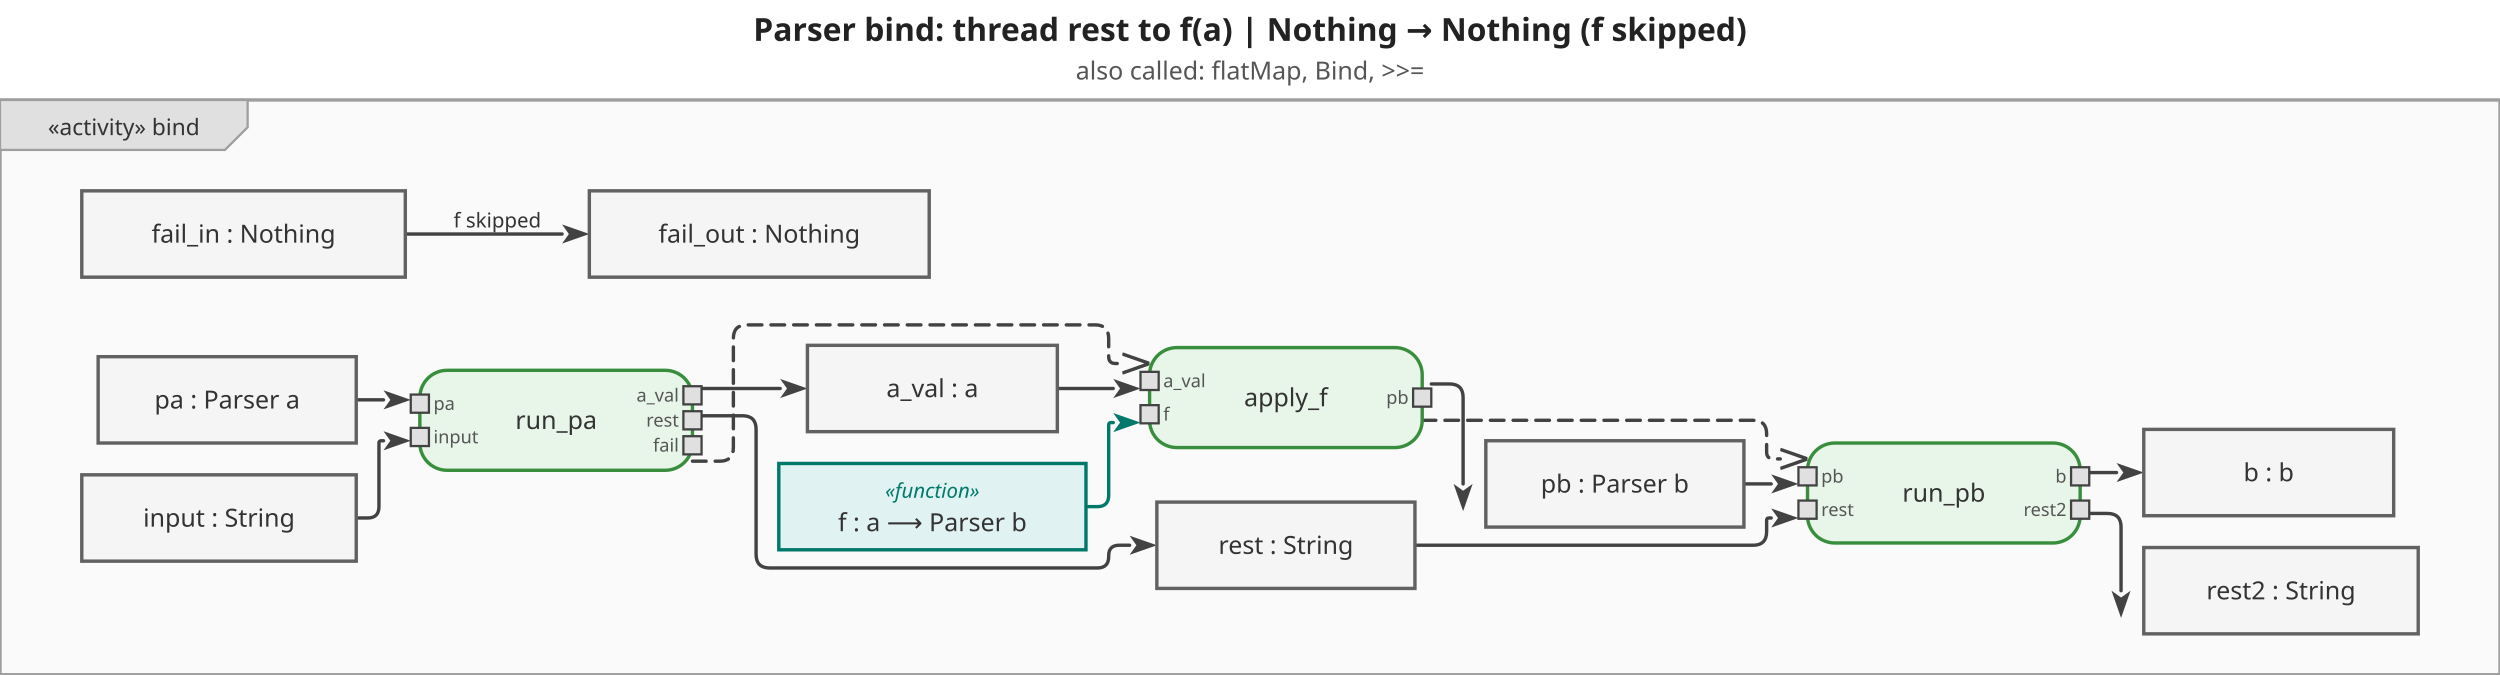
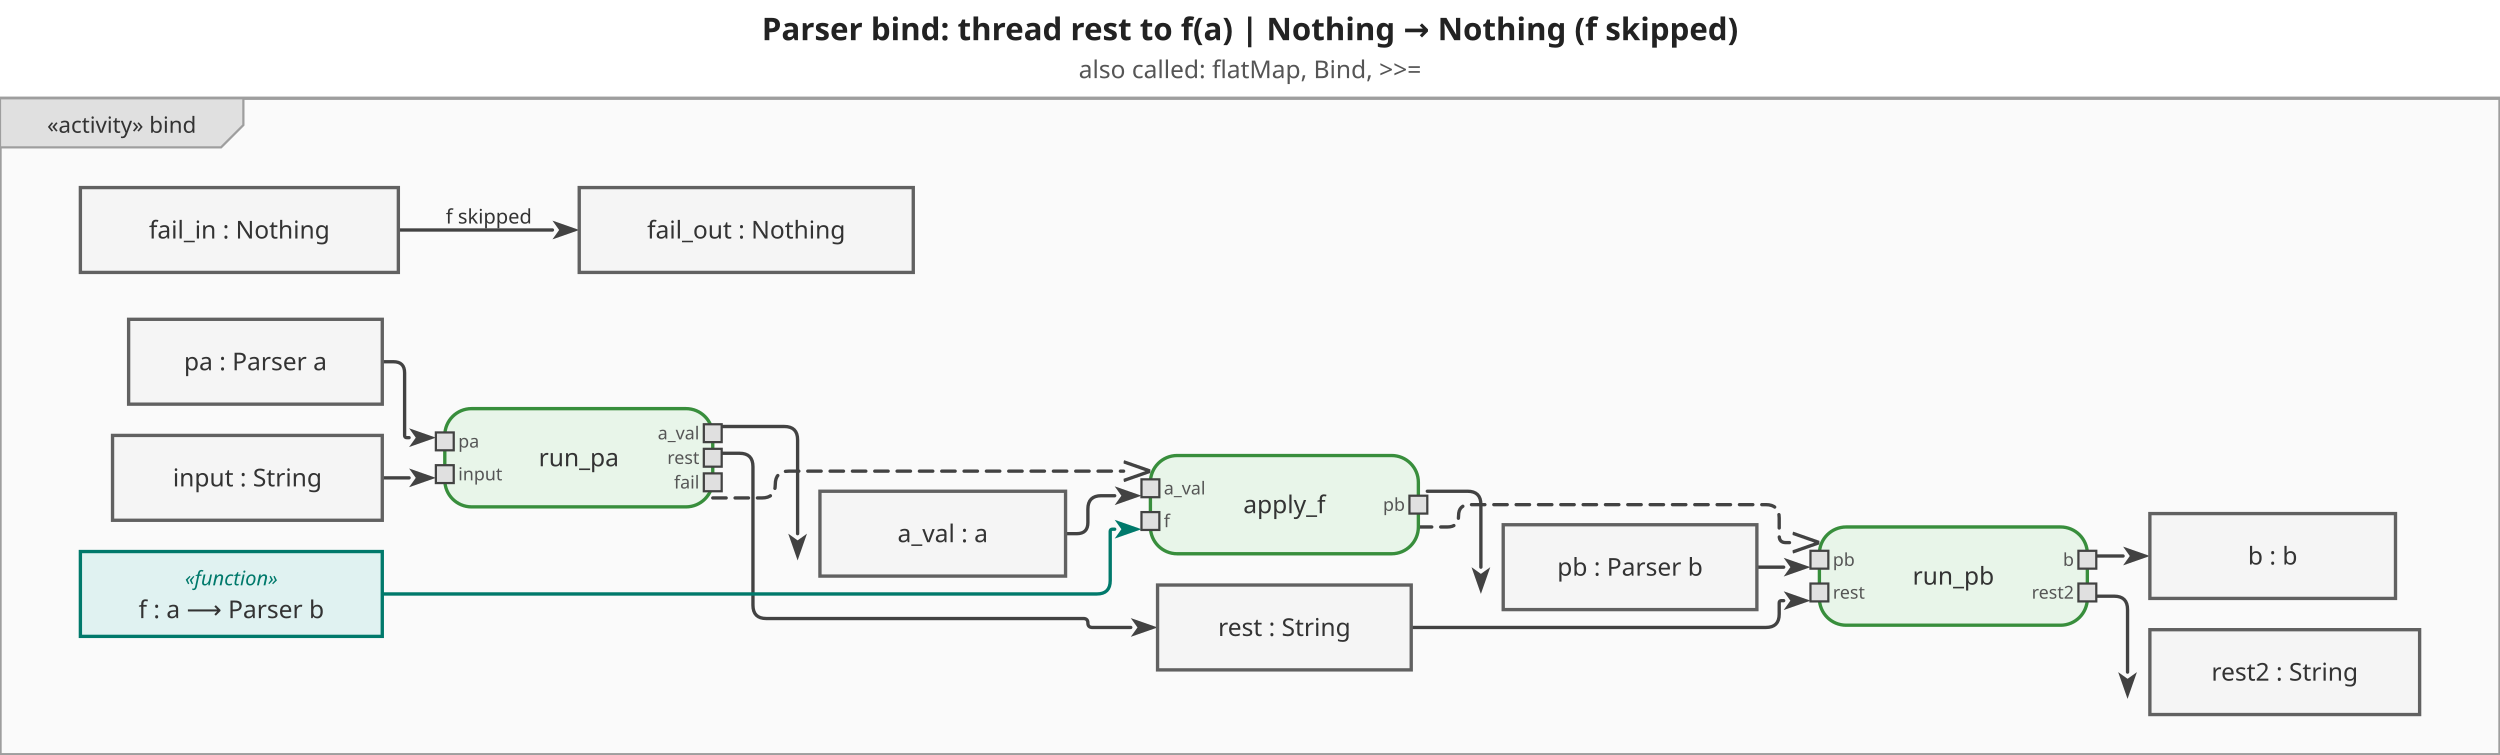
- <svg xmlns="http://www.w3.org/2000/svg" viewBox="0 0 1100.4 297" width="1100.4" height="297">
+ <svg xmlns="http://www.w3.org/2000/svg" viewBox="0 0 1119.6 338" width="1119.6" height="338">
  <defs>
    <marker id="arrowFilled" viewBox="0 0 10 10" refX="0" refY="5" markerWidth="8" markerHeight="8" orient="auto-start-reverse">
      <path d="M0,1.5 L10,5 L0,8.5 L2.5,5 Z" fill="#424242" />
    </marker>
    <marker id="arrowOpen" viewBox="0 0 10 10" refX="0" refY="5" markerWidth="8" markerHeight="8" orient="auto-start-reverse">
      <path d="M0,1.5 L10,5 L0,8.5" fill="none" stroke="#424242" stroke-width="1.25" />
    </marker>
    <marker id="arrowHof" viewBox="0 0 10 10" refX="0" refY="5" markerWidth="8" markerHeight="8" orient="auto-start-reverse">
      <path d="M0,1.5 L10,5 L0,8.5 L2.5,5 Z" fill="#00796b" />
    </marker>
  </defs>
-   <rect width="1100.4" height="297" fill="white" />
-   <text x="550.2" y="18" text-anchor="middle" font-size="14" font-weight="bold" font-family="sans-serif" fill="#222">Parser bind: thread rest to f(a)  |  Nothing → Nothing  (f skipped)</text>
-   <text x="550.2" y="35" text-anchor="middle" font-size="11" font-weight="normal" font-family="sans-serif" fill="#555">also called: flatMap, Bind, &gt;&gt;=</text>
+   <rect width="1119.6" height="338" fill="white" />
+   <text x="559.8" y="18" text-anchor="middle" font-size="14" font-weight="bold" font-family="sans-serif" fill="#222">Parser bind: thread rest to f(a)  |  Nothing → Nothing  (f skipped)</text>
+   <text x="559.8" y="35" text-anchor="middle" font-size="11" font-weight="normal" font-family="sans-serif" fill="#555">also called: flatMap, Bind, &gt;&gt;=</text>
  <g transform="translate(0,44)">
-     <rect x="0" y="0" width="1100.4" height="253" fill="#fafafa" stroke="#9e9e9e" stroke-width="1.5" />
+     <rect x="0" y="0" width="1119.6" height="294" fill="#fafafa" stroke="#9e9e9e" stroke-width="1.5" />
    <g class="diagram-frame-tab tab-activity">
      <path d="M0,0 L109,0 L109,12 L99,22 L0,22 Z" fill="#e0e0e0" stroke="#9e9e9e" stroke-width="1" />
      <text x="54.5" y="12" text-anchor="middle" font-size="10" font-family="sans-serif" dominant-baseline="middle" fill="#333">«activity» bind</text>
    </g>
    <g class="edge">
-       <path d="M156.8,132.0 L168.8,132.0" fill="none" stroke="#424242" stroke-width="1.5" stroke-linejoin="round" stroke-linecap="round" marker-end="url(#arrowFilled)" />
+       <path d="M171.2,118.0 L176.2,118.0 Q181.2,118.0 181.2,123.0 L181.2,151.0 Q181.2,152.0 182.2,152.0 L183.2,152.0" fill="none" stroke="#424242" stroke-width="1.5" stroke-linejoin="round" stroke-linecap="round" marker-end="url(#arrowFilled)" />
    </g>
    <g class="edge">
-       <path d="M156.8,184.0 L161.8,184.0 Q166.8,184.0 166.8,179.0 L166.8,151.0 Q166.8,150.0 167.8,150.0 L168.8,150.0" fill="none" stroke="#424242" stroke-width="1.5" stroke-linejoin="round" stroke-linecap="round" marker-end="url(#arrowFilled)" />
+       <path d="M171.2,170.0 L183.2,170.0" fill="none" stroke="#424242" stroke-width="1.5" stroke-linejoin="round" stroke-linecap="round" marker-end="url(#arrowFilled)" />
    </g>
    <g class="edge">
-       <path d="M308.8,127.0 L343.4,127.0" fill="none" stroke="#424242" stroke-width="1.5" stroke-linejoin="round" stroke-linecap="round" marker-end="url(#arrowFilled)" />
+       <path d="M323.2,147.0 L351.2,147.0 Q357.2,147.0 357.2,153.0 L357.2,195.0 L357.2,195.0" fill="none" stroke="#424242" stroke-width="1.5" stroke-linejoin="round" stroke-linecap="round" marker-end="url(#arrowFilled)" />
    </g>
    <g class="edge">
-       <path d="M308.8,139.0 L326.8,139.0 Q332.8,139.0 332.8,145.0 L332.8,200.0 Q332.8,206.0 338.8,206.0 L483.0,206.0 Q488.0,206.0 488.0,201.0 L488.0,200.6 Q488.0,196.0 492.6,196.0 L497.2,196.0" fill="none" stroke="#424242" stroke-width="1.5" stroke-linejoin="round" stroke-linecap="round" marker-end="url(#arrowFilled)" />
+       <path d="M323.2,159.0 L331.2,159.0 Q337.2,159.0 337.2,165.0 L337.2,227.0 Q337.2,233.0 343.2,233.0 L485.2,233.0 Q487.2,233.0 487.2,235.0 L487.2,235.0 Q487.2,237.0 489.2,237.0 L506.4,237.0" fill="none" stroke="#424242" stroke-width="1.5" stroke-linejoin="round" stroke-linecap="round" marker-end="url(#arrowFilled)" />
    </g>
    <g class="edge">
-       <path d="M465.4,127.0 L490.0,127.0" fill="none" stroke="#424242" stroke-width="1.5" stroke-linejoin="round" stroke-linecap="round" marker-end="url(#arrowFilled)" />
+       <path d="M477.2,195.0 L482.2,195.0 Q487.2,195.0 487.2,190.0 L487.2,184.0 Q487.2,178.0 493.2,178.0 L499.2,178.0" fill="none" stroke="#424242" stroke-width="1.5" stroke-linejoin="round" stroke-linecap="round" marker-end="url(#arrowFilled)" />
    </g>
    <g class="edge hof-edge">
-       <path d="M478.0,179.0 L483.0,179.0 Q488.0,179.0 488.0,174.0 L488.0,143.0 Q488.0,142.0 489.0,142.0 L490.0,142.0" fill="none" stroke="#00796b" stroke-width="1.5" stroke-linejoin="round" stroke-linecap="round" marker-end="url(#arrowHof)" />
+       <path d="M171.2,222.0 L491.2,222.0 Q497.2,222.0 497.2,216.0 L497.2,194.0 Q497.2,193.0 498.2,193.0 L499.2,193.0" fill="none" stroke="#00796b" stroke-width="1.5" stroke-linejoin="round" stroke-linecap="round" marker-end="url(#arrowHof)" />
    </g>
    <g class="edge">
-       <path d="M630.0,125.0 L638.0,125.0 Q644.0,125.0 644.0,131.0 L644.0,169.0 L644.0,169.0" fill="none" stroke="#424242" stroke-width="1.5" stroke-linejoin="round" stroke-linecap="round" marker-end="url(#arrowFilled)" />
+       <path d="M639.2,176.0 L657.2,176.0 Q663.2,176.0 663.2,182.0 L663.2,210.0 L663.2,210.0" fill="none" stroke="#424242" stroke-width="1.5" stroke-linejoin="round" stroke-linecap="round" marker-end="url(#arrowFilled)" />
    </g>
    <g class="edge">
-       <path d="M767.6,169.0 L779.6,169.0" fill="none" stroke="#424242" stroke-width="1.5" stroke-linejoin="round" stroke-linecap="round" marker-end="url(#arrowFilled)" />
+       <path d="M786.8,210.0 L798.8,210.0" fill="none" stroke="#424242" stroke-width="1.5" stroke-linejoin="round" stroke-linecap="round" marker-end="url(#arrowFilled)" />
    </g>
    <g class="edge">
-       <path d="M622.8,196.0 L771.6,196.0 Q777.6,196.0 777.6,190.0 L777.6,185.0 Q777.6,184.0 778.6,184.0 L779.6,184.0" fill="none" stroke="#424242" stroke-width="1.5" stroke-linejoin="round" stroke-linecap="round" marker-end="url(#arrowFilled)" />
+       <path d="M632.0,237.0 L790.8,237.0 Q796.8,237.0 796.8,231.0 L796.8,226.0 Q796.8,225.0 797.8,225.0 L798.8,225.0" fill="none" stroke="#424242" stroke-width="1.5" stroke-linejoin="round" stroke-linecap="round" marker-end="url(#arrowFilled)" />
    </g>
    <g class="edge">
-       <path d="M919.6,164.0 L931.6,164.0" fill="none" stroke="#424242" stroke-width="1.5" stroke-linejoin="round" stroke-linecap="round" marker-end="url(#arrowFilled)" />
+       <path d="M938.8,205.0 L950.8,205.0" fill="none" stroke="#424242" stroke-width="1.5" stroke-linejoin="round" stroke-linecap="round" marker-end="url(#arrowFilled)" />
    </g>
    <g class="edge">
-       <path d="M919.6,182.0 L927.6,182.0 Q933.6,182.0 933.6,188.0 L933.6,216.0 L933.6,216.0" fill="none" stroke="#424242" stroke-width="1.5" stroke-linejoin="round" stroke-linecap="round" marker-end="url(#arrowFilled)" />
+       <path d="M938.8,223.0 L946.8,223.0 Q952.8,223.0 952.8,229.0 L952.8,257.0 L952.8,257.0" fill="none" stroke="#424242" stroke-width="1.5" stroke-linejoin="round" stroke-linecap="round" marker-end="url(#arrowFilled)" />
    </g>
    <g class="edge">
      <path d="M178.4,59.0 L247.4,59.0" fill="none" stroke="#424242" stroke-width="1.5" stroke-linejoin="round" stroke-linecap="round" marker-end="url(#arrowFilled)" />
      <text x="218.9" y="53" text-anchor="middle" dominant-baseline="middle" font-size="9" font-family="sans-serif" fill="#333">f skipped</text>
    </g>
    <g class="edge">
-       <path d="M304.8,159.0 L316.8,159.0 Q322.8,159.0 322.8,153.0 L322.8,105.0 Q322.8,99.0 328.8,99.0 L482.0,99.0 Q488.0,99.0 488.0,105.0 L488.0,113.0 Q488.0,116.0 491.0,116.0 L494.0,116.0" fill="none" stroke="#424242" stroke-width="1.5" stroke-linejoin="round" stroke-linecap="round" marker-end="url(#arrowOpen)" stroke-dasharray="6,4" />
+       <path d="M319.2,179.0 L341.2,179.0 Q347.2,179.0 347.2,173.0 L347.2,173.0 Q347.2,167.0 353.2,167.0 L503.2,167.0" fill="none" stroke="#424242" stroke-width="1.5" stroke-linejoin="round" stroke-linecap="round" marker-end="url(#arrowOpen)" stroke-dasharray="6,4" />
    </g>
    <g class="edge">
-       <path d="M626.0,141.0 L771.6,141.0 Q777.6,141.0 777.6,147.0 L777.6,155.0 Q777.6,158.0 780.6,158.0 L783.6,158.0" fill="none" stroke="#424242" stroke-width="1.5" stroke-linejoin="round" stroke-linecap="round" marker-end="url(#arrowOpen)" stroke-dasharray="6,4" />
+       <path d="M635.2,192.0 L648.2,192.0 Q653.2,192.0 653.2,187.0 L653.2,187.0 Q653.2,182.0 658.2,182.0 L790.8,182.0 Q796.8,182.0 796.8,188.0 L796.8,196.0 Q796.8,199.0 799.8,199.0 L802.8,199.0" fill="none" stroke="#424242" stroke-width="1.5" stroke-linejoin="round" stroke-linecap="round" marker-end="url(#arrowOpen)" stroke-dasharray="6,4" />
    </g>
    <g class="action-node">
-       <rect x="184.8" y="119" width="120" height="44" rx="12" fill="#e8f5e9" stroke="#388e3c" stroke-width="1.5" />
-       <text class="action-label" x="244.8" y="141" text-anchor="middle" font-size="11" font-family="sans-serif" dominant-baseline="middle" fill="#333">run_pa</text>
+       <rect x="199.2" y="139" width="120" height="44" rx="12" fill="#e8f5e9" stroke="#388e3c" stroke-width="1.5" />
+       <text class="action-label" x="259.2" y="161" text-anchor="middle" font-size="11" font-family="sans-serif" dominant-baseline="middle" fill="#333">run_pa</text>
      <g class="pin pin-in">
-         <rect x="180.8" y="129.667" width="8" height="8" fill="#e0e0e0" stroke="#424242" stroke-width="1" />
-         <text x="190.8" y="133.667" text-anchor="start" font-size="8" font-family="sans-serif" dominant-baseline="middle" fill="#555">pa</text>
+         <rect x="195.2" y="149.667" width="8" height="8" fill="#e0e0e0" stroke="#424242" stroke-width="1" />
+         <text x="205.2" y="153.667" text-anchor="start" font-size="8" font-family="sans-serif" dominant-baseline="middle" fill="#555">pa</text>
      </g>
      <g class="pin pin-in">
-         <rect x="180.8" y="144.333" width="8" height="8" fill="#e0e0e0" stroke="#424242" stroke-width="1" />
-         <text x="190.8" y="148.333" text-anchor="start" font-size="8" font-family="sans-serif" dominant-baseline="middle" fill="#555">input</text>
+         <rect x="195.2" y="164.333" width="8" height="8" fill="#e0e0e0" stroke="#424242" stroke-width="1" />
+         <text x="205.2" y="168.333" text-anchor="start" font-size="8" font-family="sans-serif" dominant-baseline="middle" fill="#555">input</text>
      </g>
      <g class="pin pin-out">
-         <rect x="300.8" y="126" width="8" height="8" fill="#e0e0e0" stroke="#424242" stroke-width="1" />
-         <text x="298.8" y="130" text-anchor="end" font-size="8" font-family="sans-serif" dominant-baseline="middle" fill="#555">a_val</text>
+         <rect x="315.2" y="146" width="8" height="8" fill="#e0e0e0" stroke="#424242" stroke-width="1" />
+         <text x="313.2" y="150" text-anchor="end" font-size="8" font-family="sans-serif" dominant-baseline="middle" fill="#555">a_val</text>
      </g>
      <g class="pin pin-out">
-         <rect x="300.8" y="137" width="8" height="8" fill="#e0e0e0" stroke="#424242" stroke-width="1" />
-         <text x="298.8" y="141" text-anchor="end" font-size="8" font-family="sans-serif" dominant-baseline="middle" fill="#555">rest</text>
+         <rect x="315.2" y="157" width="8" height="8" fill="#e0e0e0" stroke="#424242" stroke-width="1" />
+         <text x="313.2" y="161" text-anchor="end" font-size="8" font-family="sans-serif" dominant-baseline="middle" fill="#555">rest</text>
      </g>
      <g class="pin pin-out">
-         <rect x="300.8" y="148" width="8" height="8" fill="#e0e0e0" stroke="#424242" stroke-width="1" />
-         <text x="298.8" y="152" text-anchor="end" font-size="8" font-family="sans-serif" dominant-baseline="middle" fill="#555">fail</text>
+         <rect x="315.2" y="168" width="8" height="8" fill="#e0e0e0" stroke="#424242" stroke-width="1" />
+         <text x="313.2" y="172" text-anchor="end" font-size="8" font-family="sans-serif" dominant-baseline="middle" fill="#555">fail</text>
      </g>
    </g>
    <g class="action-node">
-       <rect x="506" y="109" width="120" height="44" rx="12" fill="#e8f5e9" stroke="#388e3c" stroke-width="1.5" />
-       <text class="action-label" x="566" y="131" text-anchor="middle" font-size="11" font-family="sans-serif" dominant-baseline="middle" fill="#333">apply_f</text>
+       <rect x="515.2" y="160" width="120" height="44" rx="12" fill="#e8f5e9" stroke="#388e3c" stroke-width="1.5" />
+       <text class="action-label" x="575.2" y="182" text-anchor="middle" font-size="11" font-family="sans-serif" dominant-baseline="middle" fill="#333">apply_f</text>
      <g class="pin pin-in">
-         <rect x="502" y="119.667" width="8" height="8" fill="#e0e0e0" stroke="#424242" stroke-width="1" />
-         <text x="512" y="123.667" text-anchor="start" font-size="8" font-family="sans-serif" dominant-baseline="middle" fill="#555">a_val</text>
+         <rect x="511.2" y="170.667" width="8" height="8" fill="#e0e0e0" stroke="#424242" stroke-width="1" />
+         <text x="521.2" y="174.667" text-anchor="start" font-size="8" font-family="sans-serif" dominant-baseline="middle" fill="#555">a_val</text>
      </g>
      <g class="pin pin-in">
-         <rect x="502" y="134.333" width="8" height="8" fill="#e0e0e0" stroke="#424242" stroke-width="1" />
-         <text x="512" y="138.333" text-anchor="start" font-size="8" font-family="sans-serif" dominant-baseline="middle" fill="#555">f</text>
+         <rect x="511.2" y="185.333" width="8" height="8" fill="#e0e0e0" stroke="#424242" stroke-width="1" />
+         <text x="521.2" y="189.333" text-anchor="start" font-size="8" font-family="sans-serif" dominant-baseline="middle" fill="#555">f</text>
      </g>
      <g class="pin pin-out">
-         <rect x="622" y="127" width="8" height="8" fill="#e0e0e0" stroke="#424242" stroke-width="1" />
-         <text x="620" y="131" text-anchor="end" font-size="8" font-family="sans-serif" dominant-baseline="middle" fill="#555">pb</text>
+         <rect x="631.2" y="178" width="8" height="8" fill="#e0e0e0" stroke="#424242" stroke-width="1" />
+         <text x="629.2" y="182" text-anchor="end" font-size="8" font-family="sans-serif" dominant-baseline="middle" fill="#555">pb</text>
      </g>
    </g>
    <g class="action-node">
-       <rect x="795.6" y="151" width="120" height="44" rx="12" fill="#e8f5e9" stroke="#388e3c" stroke-width="1.5" />
-       <text class="action-label" x="855.6" y="173" text-anchor="middle" font-size="11" font-family="sans-serif" dominant-baseline="middle" fill="#333">run_pb</text>
+       <rect x="814.8" y="192" width="120" height="44" rx="12" fill="#e8f5e9" stroke="#388e3c" stroke-width="1.5" />
+       <text class="action-label" x="874.8" y="214" text-anchor="middle" font-size="11" font-family="sans-serif" dominant-baseline="middle" fill="#333">run_pb</text>
      <g class="pin pin-in">
-         <rect x="791.6" y="161.667" width="8" height="8" fill="#e0e0e0" stroke="#424242" stroke-width="1" />
-         <text x="801.6" y="165.667" text-anchor="start" font-size="8" font-family="sans-serif" dominant-baseline="middle" fill="#555">pb</text>
+         <rect x="810.8" y="202.667" width="8" height="8" fill="#e0e0e0" stroke="#424242" stroke-width="1" />
+         <text x="820.8" y="206.667" text-anchor="start" font-size="8" font-family="sans-serif" dominant-baseline="middle" fill="#555">pb</text>
      </g>
      <g class="pin pin-in">
-         <rect x="791.6" y="176.333" width="8" height="8" fill="#e0e0e0" stroke="#424242" stroke-width="1" />
-         <text x="801.6" y="180.333" text-anchor="start" font-size="8" font-family="sans-serif" dominant-baseline="middle" fill="#555">rest</text>
+         <rect x="810.8" y="217.333" width="8" height="8" fill="#e0e0e0" stroke="#424242" stroke-width="1" />
+         <text x="820.8" y="221.333" text-anchor="start" font-size="8" font-family="sans-serif" dominant-baseline="middle" fill="#555">rest</text>
      </g>
      <g class="pin pin-out">
-         <rect x="911.6" y="161.667" width="8" height="8" fill="#e0e0e0" stroke="#424242" stroke-width="1" />
-         <text x="909.6" y="165.667" text-anchor="end" font-size="8" font-family="sans-serif" dominant-baseline="middle" fill="#555">b</text>
+         <rect x="930.8" y="202.667" width="8" height="8" fill="#e0e0e0" stroke="#424242" stroke-width="1" />
+         <text x="928.8" y="206.667" text-anchor="end" font-size="8" font-family="sans-serif" dominant-baseline="middle" fill="#555">b</text>
      </g>
      <g class="pin pin-out">
-         <rect x="911.6" y="176.333" width="8" height="8" fill="#e0e0e0" stroke="#424242" stroke-width="1" />
-         <text x="909.6" y="180.333" text-anchor="end" font-size="8" font-family="sans-serif" dominant-baseline="middle" fill="#555">rest2</text>
+         <rect x="930.8" y="217.333" width="8" height="8" fill="#e0e0e0" stroke="#424242" stroke-width="1" />
+         <text x="928.8" y="221.333" text-anchor="end" font-size="8" font-family="sans-serif" dominant-baseline="middle" fill="#555">rest2</text>
      </g>
    </g>
    <g class="object-node">
-       <rect x="43.2" y="113" width="113.6" height="38" fill="#f5f5f5" stroke="#616161" stroke-width="1.5" />
-       <text x="100" y="132" text-anchor="middle" font-size="11" font-family="sans-serif" dominant-baseline="middle" fill="#333">pa : Parser a</text>
+       <rect x="57.6" y="99" width="113.6" height="38" fill="#f5f5f5" stroke="#616161" stroke-width="1.5" />
+       <text x="114.4" y="118" text-anchor="middle" font-size="11" font-family="sans-serif" dominant-baseline="middle" fill="#333">pa : Parser a</text>
    </g>
    <g class="object-node hof">
-       <rect x="342.8" y="160" width="135.2" height="38" fill="#e0f2f1" stroke="#00796b" stroke-width="1.5" />
-       <text x="410.4" y="172" text-anchor="middle" font-size="9" font-style="italic" font-family="sans-serif" dominant-baseline="middle" fill="#00796b">«function»</text>
-       <text x="410.4" y="186" text-anchor="middle" font-size="11" font-family="sans-serif" dominant-baseline="middle" fill="#333">f : a ⟶ Parser b</text>
+       <rect x="36" y="203" width="135.2" height="38" fill="#e0f2f1" stroke="#00796b" stroke-width="1.5" />
+       <text x="103.6" y="215" text-anchor="middle" font-size="9" font-style="italic" font-family="sans-serif" dominant-baseline="middle" fill="#00796b">«function»</text>
+       <text x="103.6" y="229" text-anchor="middle" font-size="11" font-family="sans-serif" dominant-baseline="middle" fill="#333">f : a ⟶ Parser b</text>
    </g>
    <g class="object-node">
-       <rect x="36" y="165" width="120.8" height="38" fill="#f5f5f5" stroke="#616161" stroke-width="1.5" />
-       <text x="96.4" y="184" text-anchor="middle" font-size="11" font-family="sans-serif" dominant-baseline="middle" fill="#333">input : String</text>
+       <rect x="50.4" y="151" width="120.8" height="38" fill="#f5f5f5" stroke="#616161" stroke-width="1.5" />
+       <text x="110.8" y="170" text-anchor="middle" font-size="11" font-family="sans-serif" dominant-baseline="middle" fill="#333">input : String</text>
    </g>
    <g class="object-node">
-       <rect x="355.4" y="108" width="110" height="38" fill="#f5f5f5" stroke="#616161" stroke-width="1.5" />
-       <text x="410.4" y="127" text-anchor="middle" font-size="11" font-family="sans-serif" dominant-baseline="middle" fill="#333">a_val : a</text>
+       <rect x="367.2" y="176" width="110" height="38" fill="#f5f5f5" stroke="#616161" stroke-width="1.5" />
+       <text x="422.2" y="195" text-anchor="middle" font-size="11" font-family="sans-serif" dominant-baseline="middle" fill="#333">a_val : a</text>
    </g>
    <g class="object-node">
-       <rect x="509.2" y="177" width="113.6" height="38" fill="#f5f5f5" stroke="#616161" stroke-width="1.5" />
-       <text x="566" y="196" text-anchor="middle" font-size="11" font-family="sans-serif" dominant-baseline="middle" fill="#333">rest : String</text>
+       <rect x="518.4" y="218" width="113.6" height="38" fill="#f5f5f5" stroke="#616161" stroke-width="1.5" />
+       <text x="575.2" y="237" text-anchor="middle" font-size="11" font-family="sans-serif" dominant-baseline="middle" fill="#333">rest : String</text>
    </g>
    <g class="object-node">
-       <rect x="654" y="150" width="113.6" height="38" fill="#f5f5f5" stroke="#616161" stroke-width="1.5" />
-       <text x="710.8" y="169" text-anchor="middle" font-size="11" font-family="sans-serif" dominant-baseline="middle" fill="#333">pb : Parser b</text>
+       <rect x="673.2" y="191" width="113.6" height="38" fill="#f5f5f5" stroke="#616161" stroke-width="1.5" />
+       <text x="730" y="210" text-anchor="middle" font-size="11" font-family="sans-serif" dominant-baseline="middle" fill="#333">pb : Parser b</text>
    </g>
    <g class="object-node">
-       <rect x="943.6" y="145" width="110" height="38" fill="#f5f5f5" stroke="#616161" stroke-width="1.5" />
-       <text x="998.6" y="164" text-anchor="middle" font-size="11" font-family="sans-serif" dominant-baseline="middle" fill="#333">b : b</text>
+       <rect x="962.8" y="186" width="110" height="38" fill="#f5f5f5" stroke="#616161" stroke-width="1.5" />
+       <text x="1017.8" y="205" text-anchor="middle" font-size="11" font-family="sans-serif" dominant-baseline="middle" fill="#333">b : b</text>
    </g>
    <g class="object-node">
-       <rect x="943.6" y="197" width="120.8" height="38" fill="#f5f5f5" stroke="#616161" stroke-width="1.5" />
-       <text x="1004" y="216" text-anchor="middle" font-size="11" font-family="sans-serif" dominant-baseline="middle" fill="#333">rest2 : String</text>
+       <rect x="962.8" y="238" width="120.8" height="38" fill="#f5f5f5" stroke="#616161" stroke-width="1.5" />
+       <text x="1023.2" y="257" text-anchor="middle" font-size="11" font-family="sans-serif" dominant-baseline="middle" fill="#333">rest2 : String</text>
    </g>
    <g class="object-node">
      <rect x="36" y="40" width="142.4" height="38" fill="#f5f5f5" stroke="#616161" stroke-width="1.5" />
      <text x="107.2" y="59" text-anchor="middle" font-size="11" font-family="sans-serif" dominant-baseline="middle" fill="#333">fail_in : Nothing</text>
    </g>
    <g class="object-node">
      <rect x="259.4" y="40" width="149.6" height="38" fill="#f5f5f5" stroke="#616161" stroke-width="1.5" />
      <text x="334.2" y="59" text-anchor="middle" font-size="11" font-family="sans-serif" dominant-baseline="middle" fill="#333">fail_out : Nothing</text>
    </g>
  </g>
</svg>
